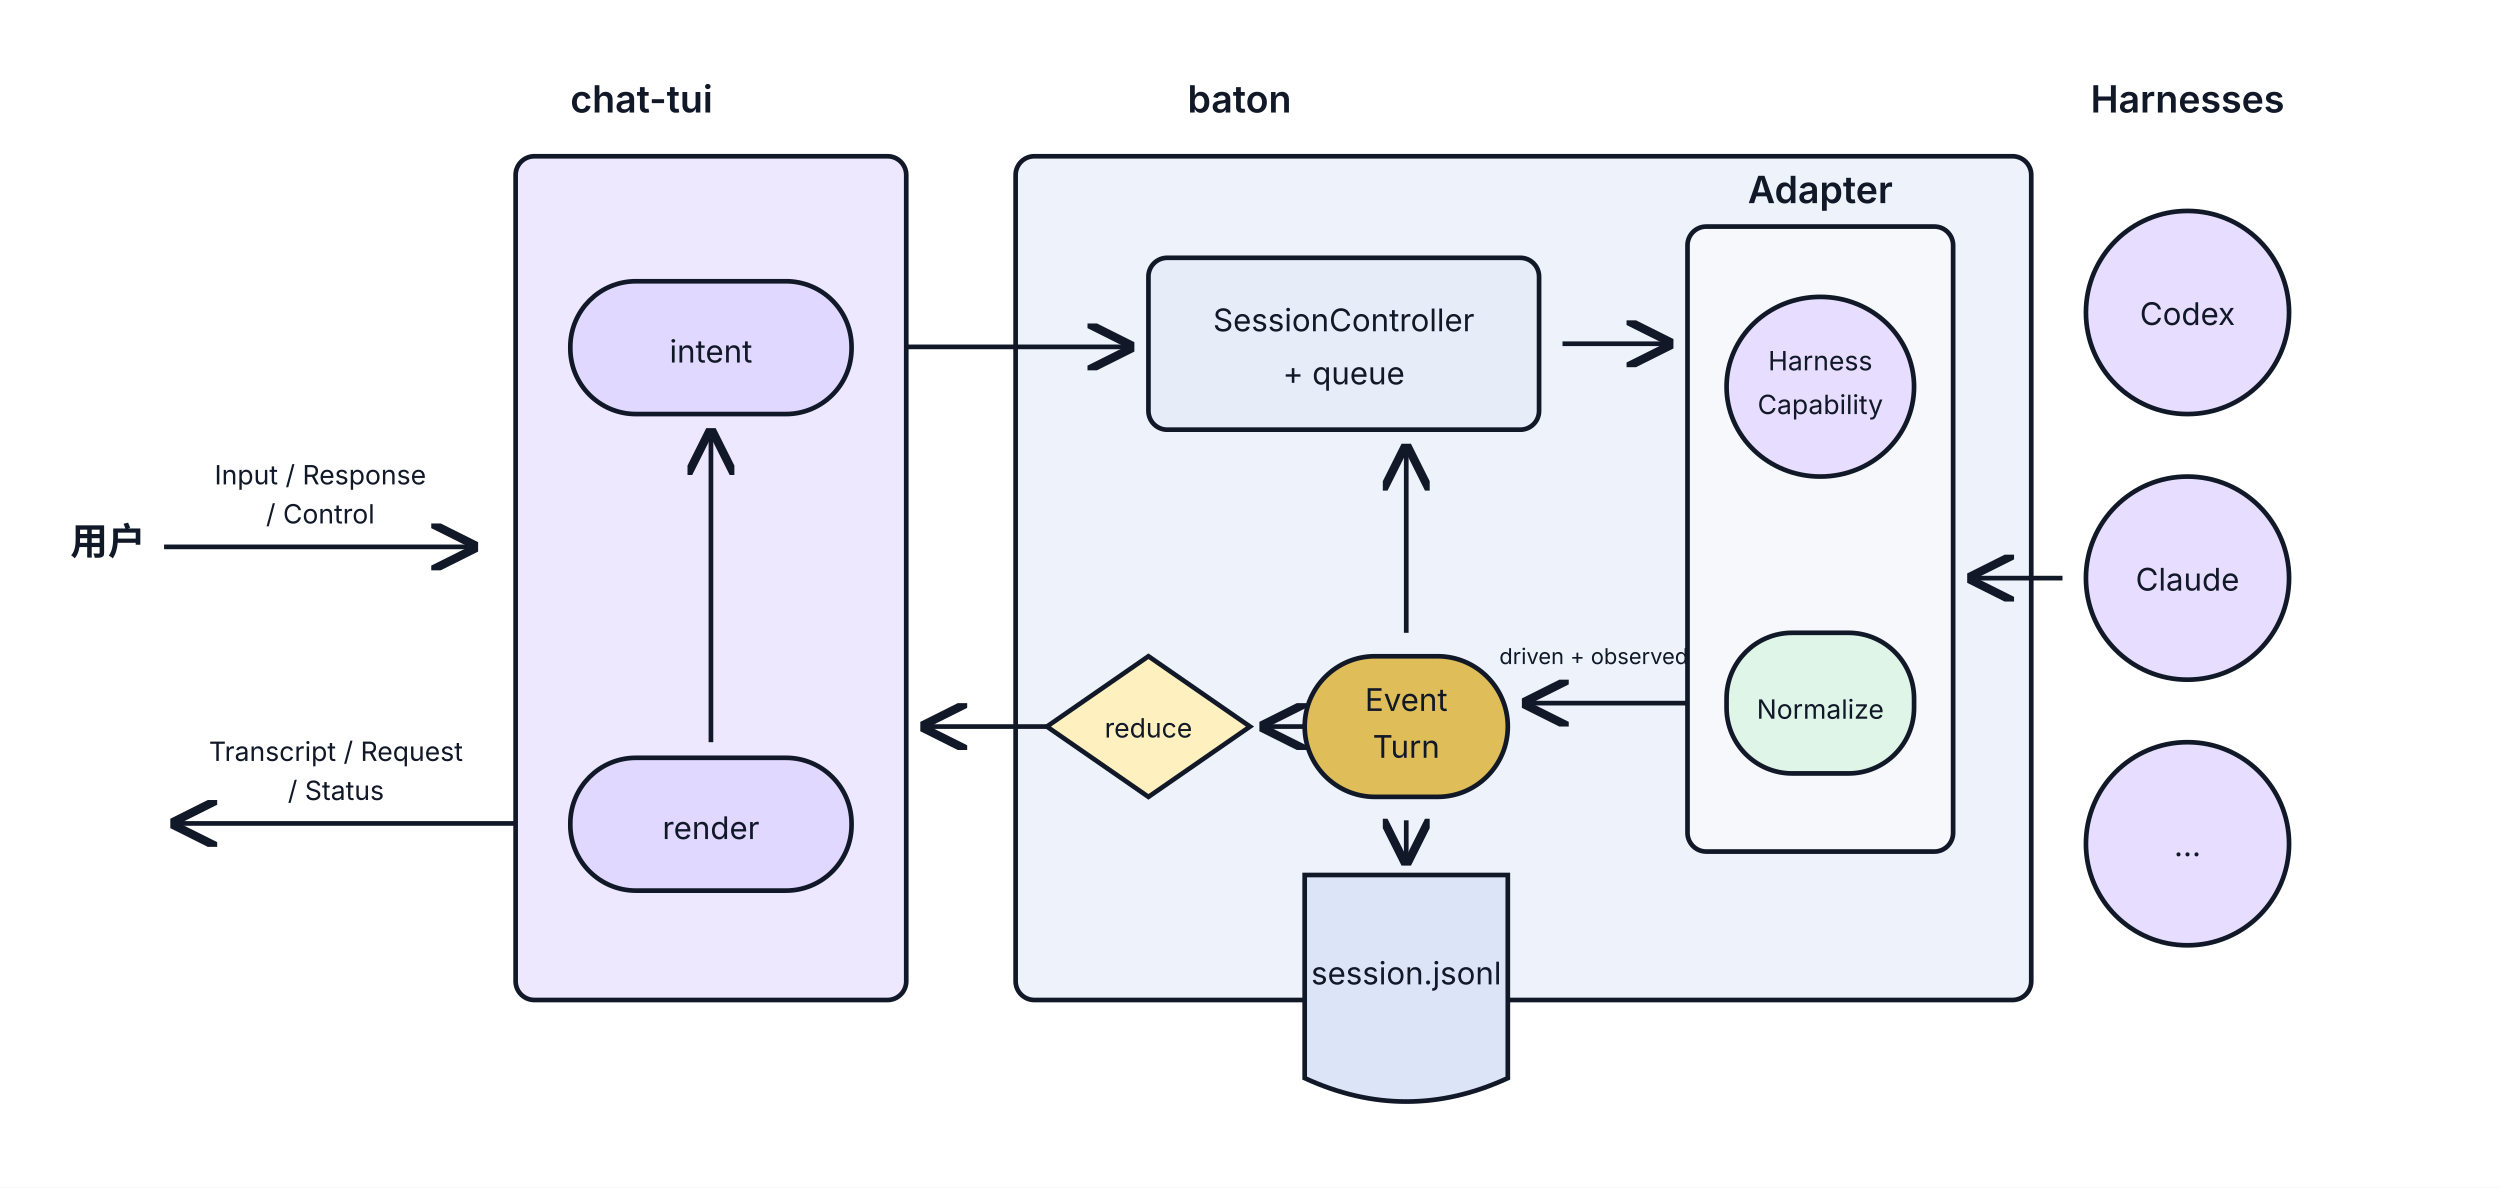
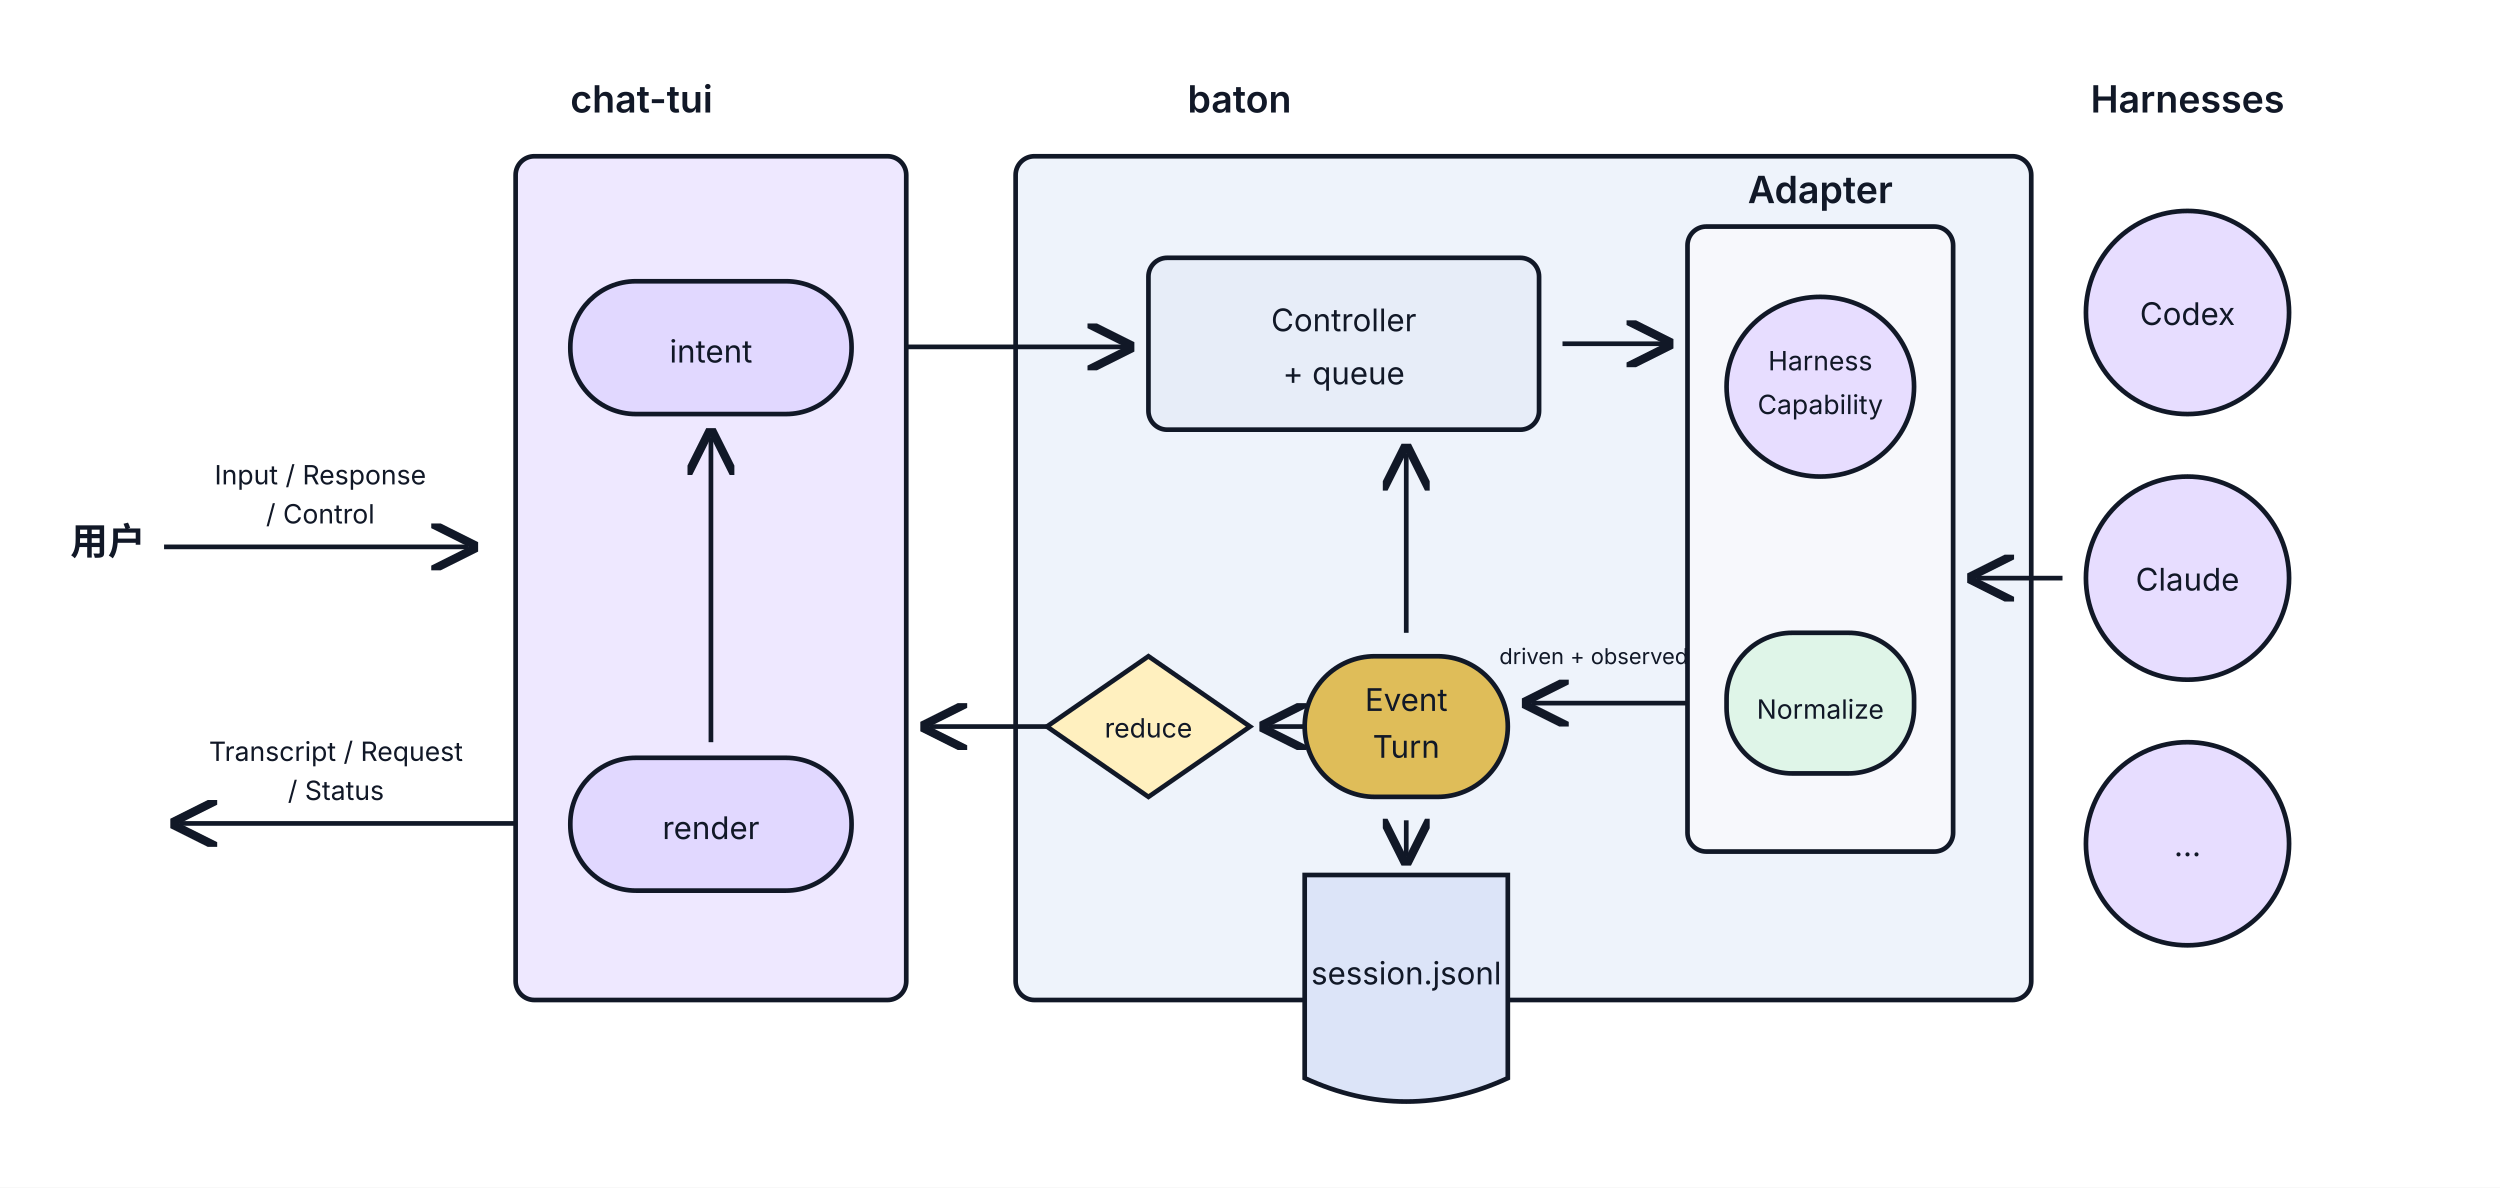
<svg xmlns="http://www.w3.org/2000/svg" width="1600" height="760" viewBox="0 0 1600 760">
  <defs>
    <marker id="arrow" markerWidth="10" markerHeight="10" refX="8" refY="5" orient="auto">
      <path d="M0,0 L10,5 L0,10" fill="none" stroke="#111827" stroke-width="1.8" />
    </marker>
    <style>
      text { font-family: -apple-system, BlinkMacSystemFont, "Segoe UI", "PingFang SC", sans-serif; fill: #111827; }
      .title { font-size: 24px; font-weight: 600; }
      .label { font-size: 20px; }
      .small { font-size: 17px; }
      .tiny { font-size: 14px; }
      .box { stroke: #111827; stroke-width: 3; }
      .flow { fill: none; stroke: #111827; stroke-width: 3; marker-end: url(#arrow); }
    </style>
  </defs>
  <rect width="1600" height="760" fill="#ffffff" />
  <text x="45" y="355" class="title">用户</text>
  <line x1="105" y1="350" x2="300" y2="350" class="flow" />
  <text x="205" y="310" text-anchor="middle" class="small">Input / Response</text>
  <text x="205" y="335" text-anchor="middle" class="small">/ Control</text>
  <text x="365" y="72" class="title">chat-tui</text>
  <rect x="330" y="100" width="250" height="540" rx="12" fill="#eee8ff" class="box" />
  <rect x="365" y="180" width="180" height="85" rx="42" fill="#e1d8ff" class="box" />
  <text x="455" y="232" text-anchor="middle" class="label">intent</text>
  <rect x="365" y="485" width="180" height="85" rx="42" fill="#e1d8ff" class="box" />
  <text x="455" y="537" text-anchor="middle" class="label">render</text>
  <line x1="455" y1="475" x2="455" y2="280" class="flow" />
  <text x="760" y="72" class="title">baton</text>
  <rect x="650" y="100" width="650" height="540" rx="12" fill="#eef3fb" class="box" />
  <rect x="735" y="165" width="250" height="110" rx="12" fill="#e7edf8" class="box" />
-   <text x="860" y="212" text-anchor="middle" class="label">SessionController</text>
+   <text x="860" y="212" text-anchor="middle" class="label">Controller</text>
  <text x="860" y="246" text-anchor="middle" class="label">+ queue</text>
  <line x1="580" y1="222" x2="720" y2="222" class="flow" />
  <rect x="1080" y="145" width="170" height="400" rx="12" fill="#f7f8fc" class="box" />
  <text x="1165" y="130" text-anchor="middle" class="title">Adapter</text>
  <rect x="1105" y="190" width="120" height="115" rx="60" fill="#e7ddff" class="box" />
  <text x="1165" y="237" text-anchor="middle" class="small">Harness</text>
  <text x="1165" y="265" text-anchor="middle" class="small">Capability</text>
  <rect x="1105" y="405" width="120" height="90" rx="42" fill="#dff5e8" class="box" />
  <text x="1165" y="460" text-anchor="middle" class="small">Normalize</text>
  <line x1="1000" y1="220" x2="1065" y2="220" class="flow" />
  <rect x="835" y="420" width="130" height="90" rx="45" fill="#dfbd59" class="box" />
  <text x="900" y="455" text-anchor="middle" class="label" fill="#ffffff">Event</text>
  <text x="900" y="485" text-anchor="middle" class="label" fill="#ffffff">Turn</text>
  <line x1="1080" y1="450" x2="980" y2="450" class="flow" />
  <text x="1020" y="425" text-anchor="middle" class="tiny">driven + observed</text>
  <line x1="900" y1="405" x2="900" y2="290" class="flow" />
  <polygon points="670,465 735,420 800,465 735,510" fill="#fff0bf" class="box" />
  <text x="735" y="472" text-anchor="middle" class="small">reduce</text>
  <line x1="835" y1="465" x2="812" y2="465" class="flow" />
  <line x1="670" y1="465" x2="595" y2="465" class="flow" />
  <path d="M835 560 H965 V690 Q900 720 835 690 Z" fill="#dce4f8" class="box" />
  <text x="900" y="630" text-anchor="middle" class="label">session.jsonl</text>
  <line x1="900" y1="525" x2="900" y2="548" class="flow" />
  <text x="1400" y="72" text-anchor="middle" class="title">Harnesses</text>
  <circle cx="1400" cy="200" r="65" fill="#e7ddff" class="box" />
  <text x="1400" y="208" text-anchor="middle" class="label">Codex</text>
  <circle cx="1400" cy="370" r="65" fill="#e7ddff" class="box" />
  <text x="1400" y="378" text-anchor="middle" class="label">Claude</text>
  <circle cx="1400" cy="540" r="65" fill="#e7ddff" class="box" />
  <text x="1400" y="548" text-anchor="middle" class="label">…</text>
  <line x1="1320" y1="370" x2="1265" y2="370" class="flow" />
  <line x1="330" y1="527" x2="115" y2="527" class="flow" />
  <text x="215" y="487" text-anchor="middle" class="small">Transcript / Request</text>
  <text x="215" y="512" text-anchor="middle" class="small">/ Status</text>
</svg>
